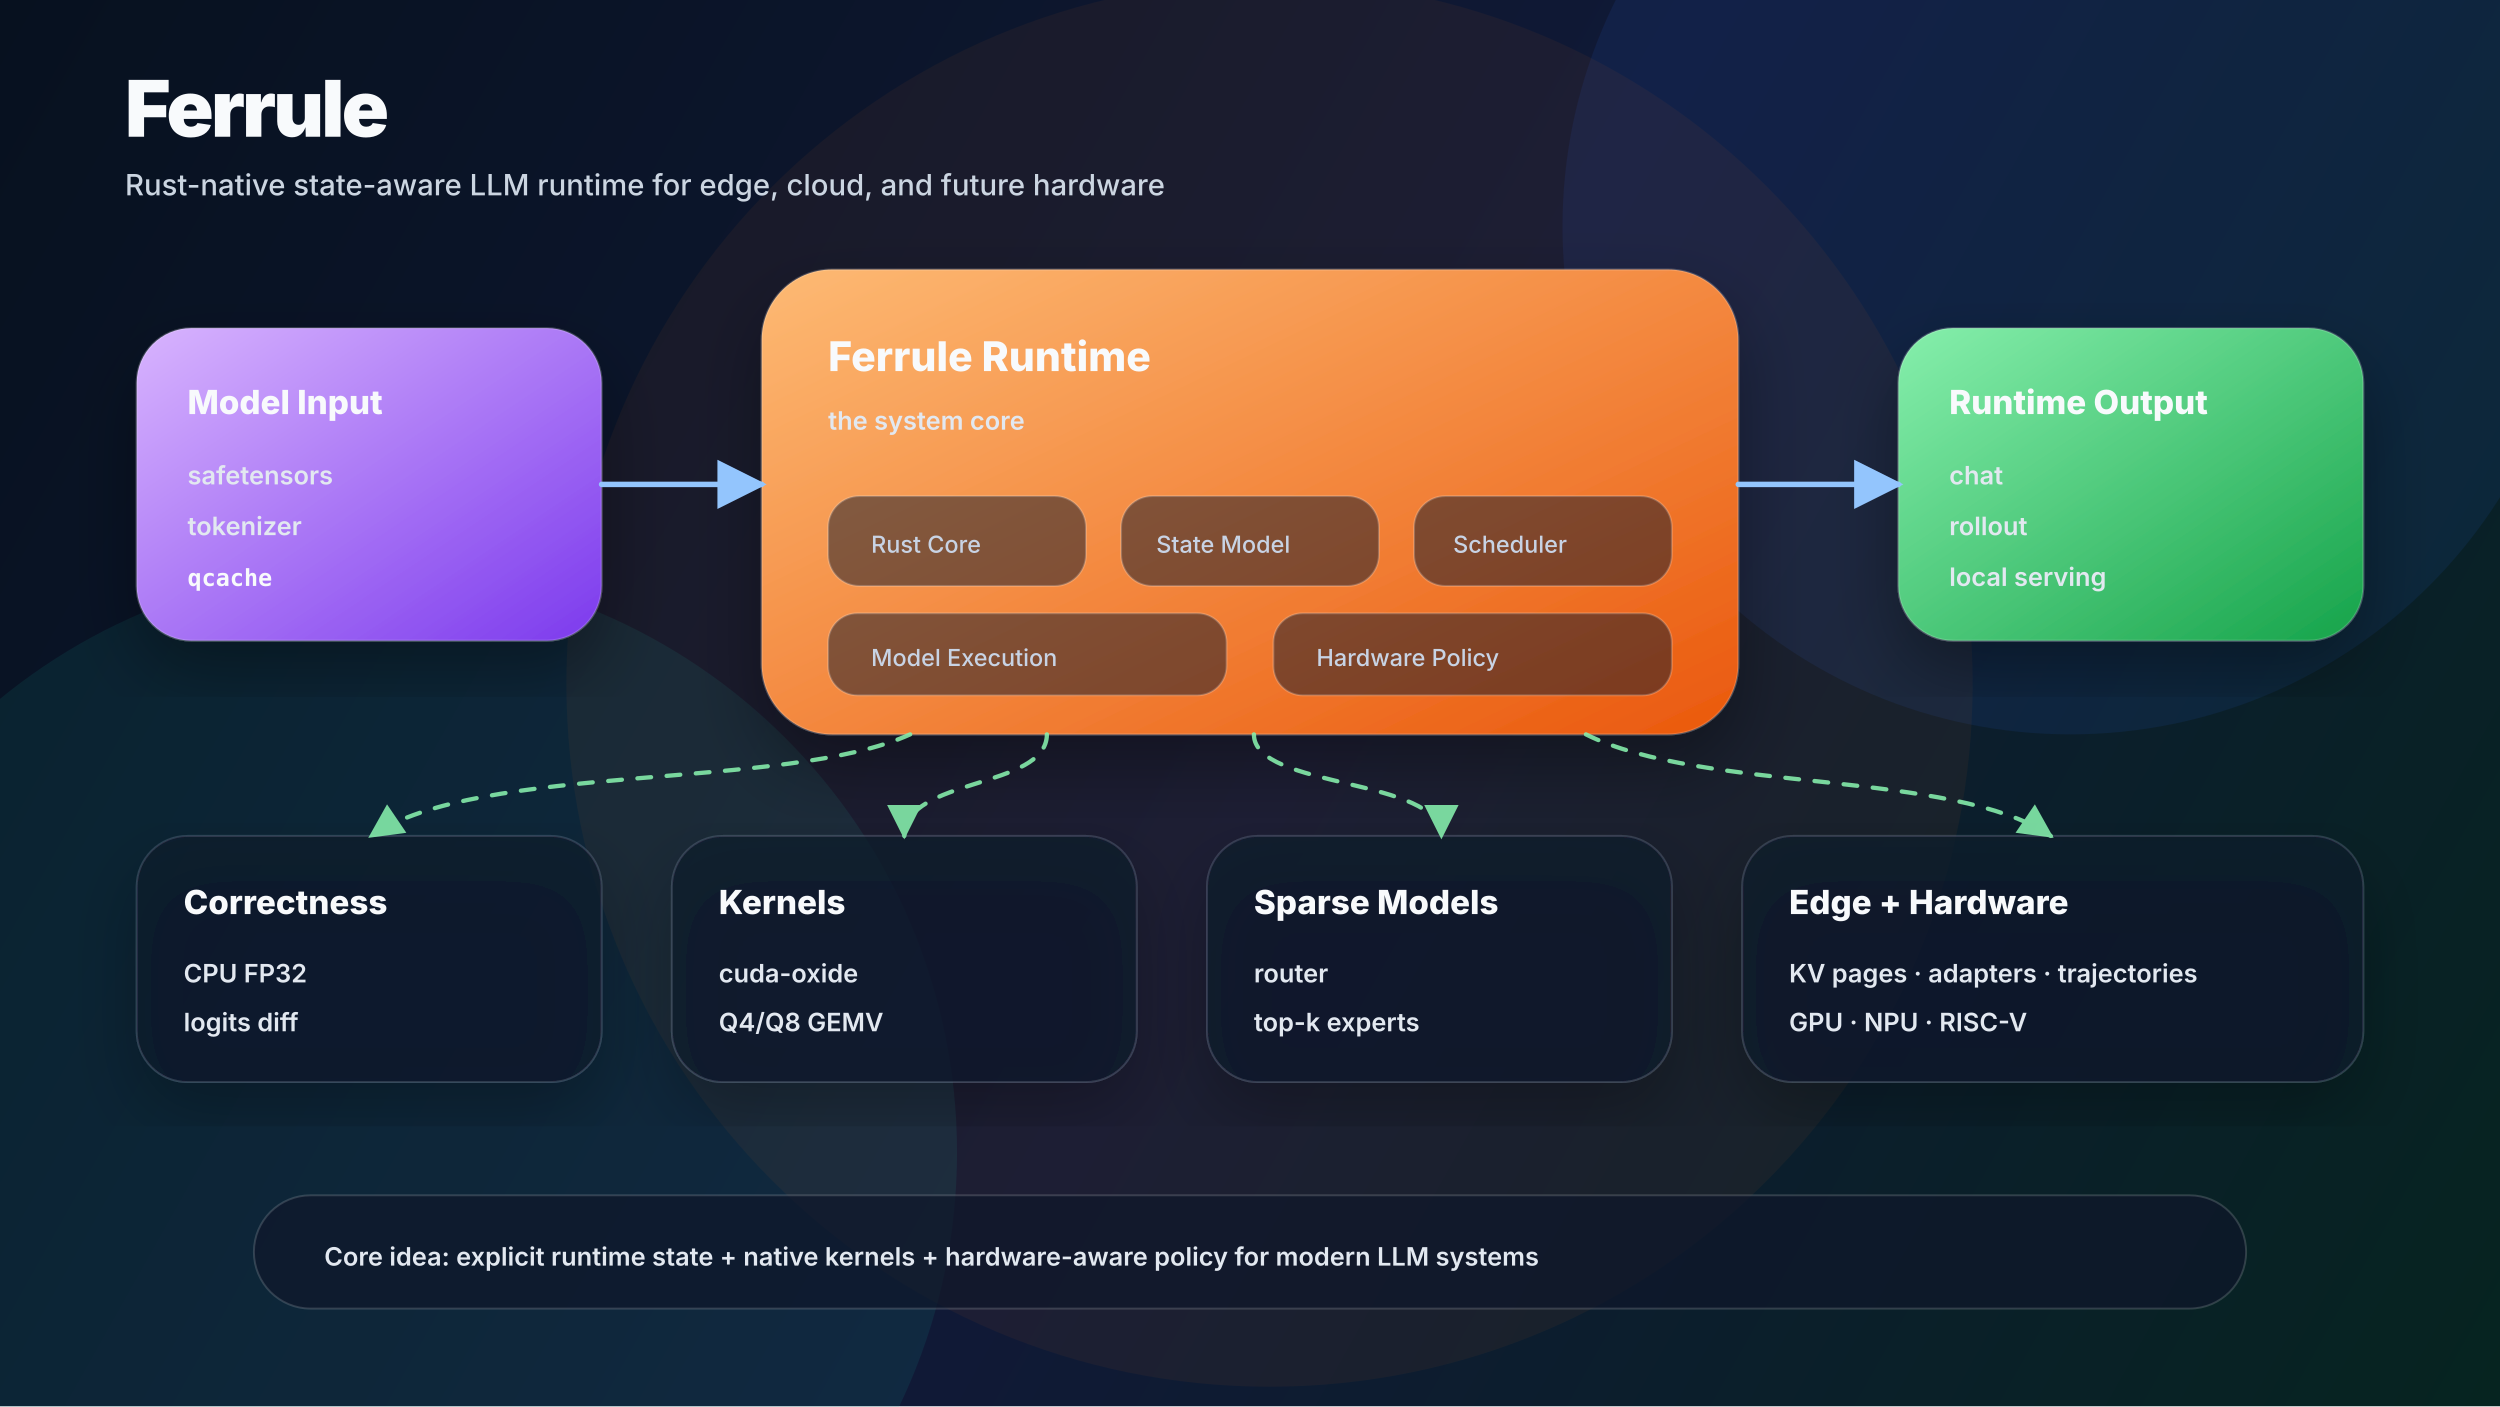
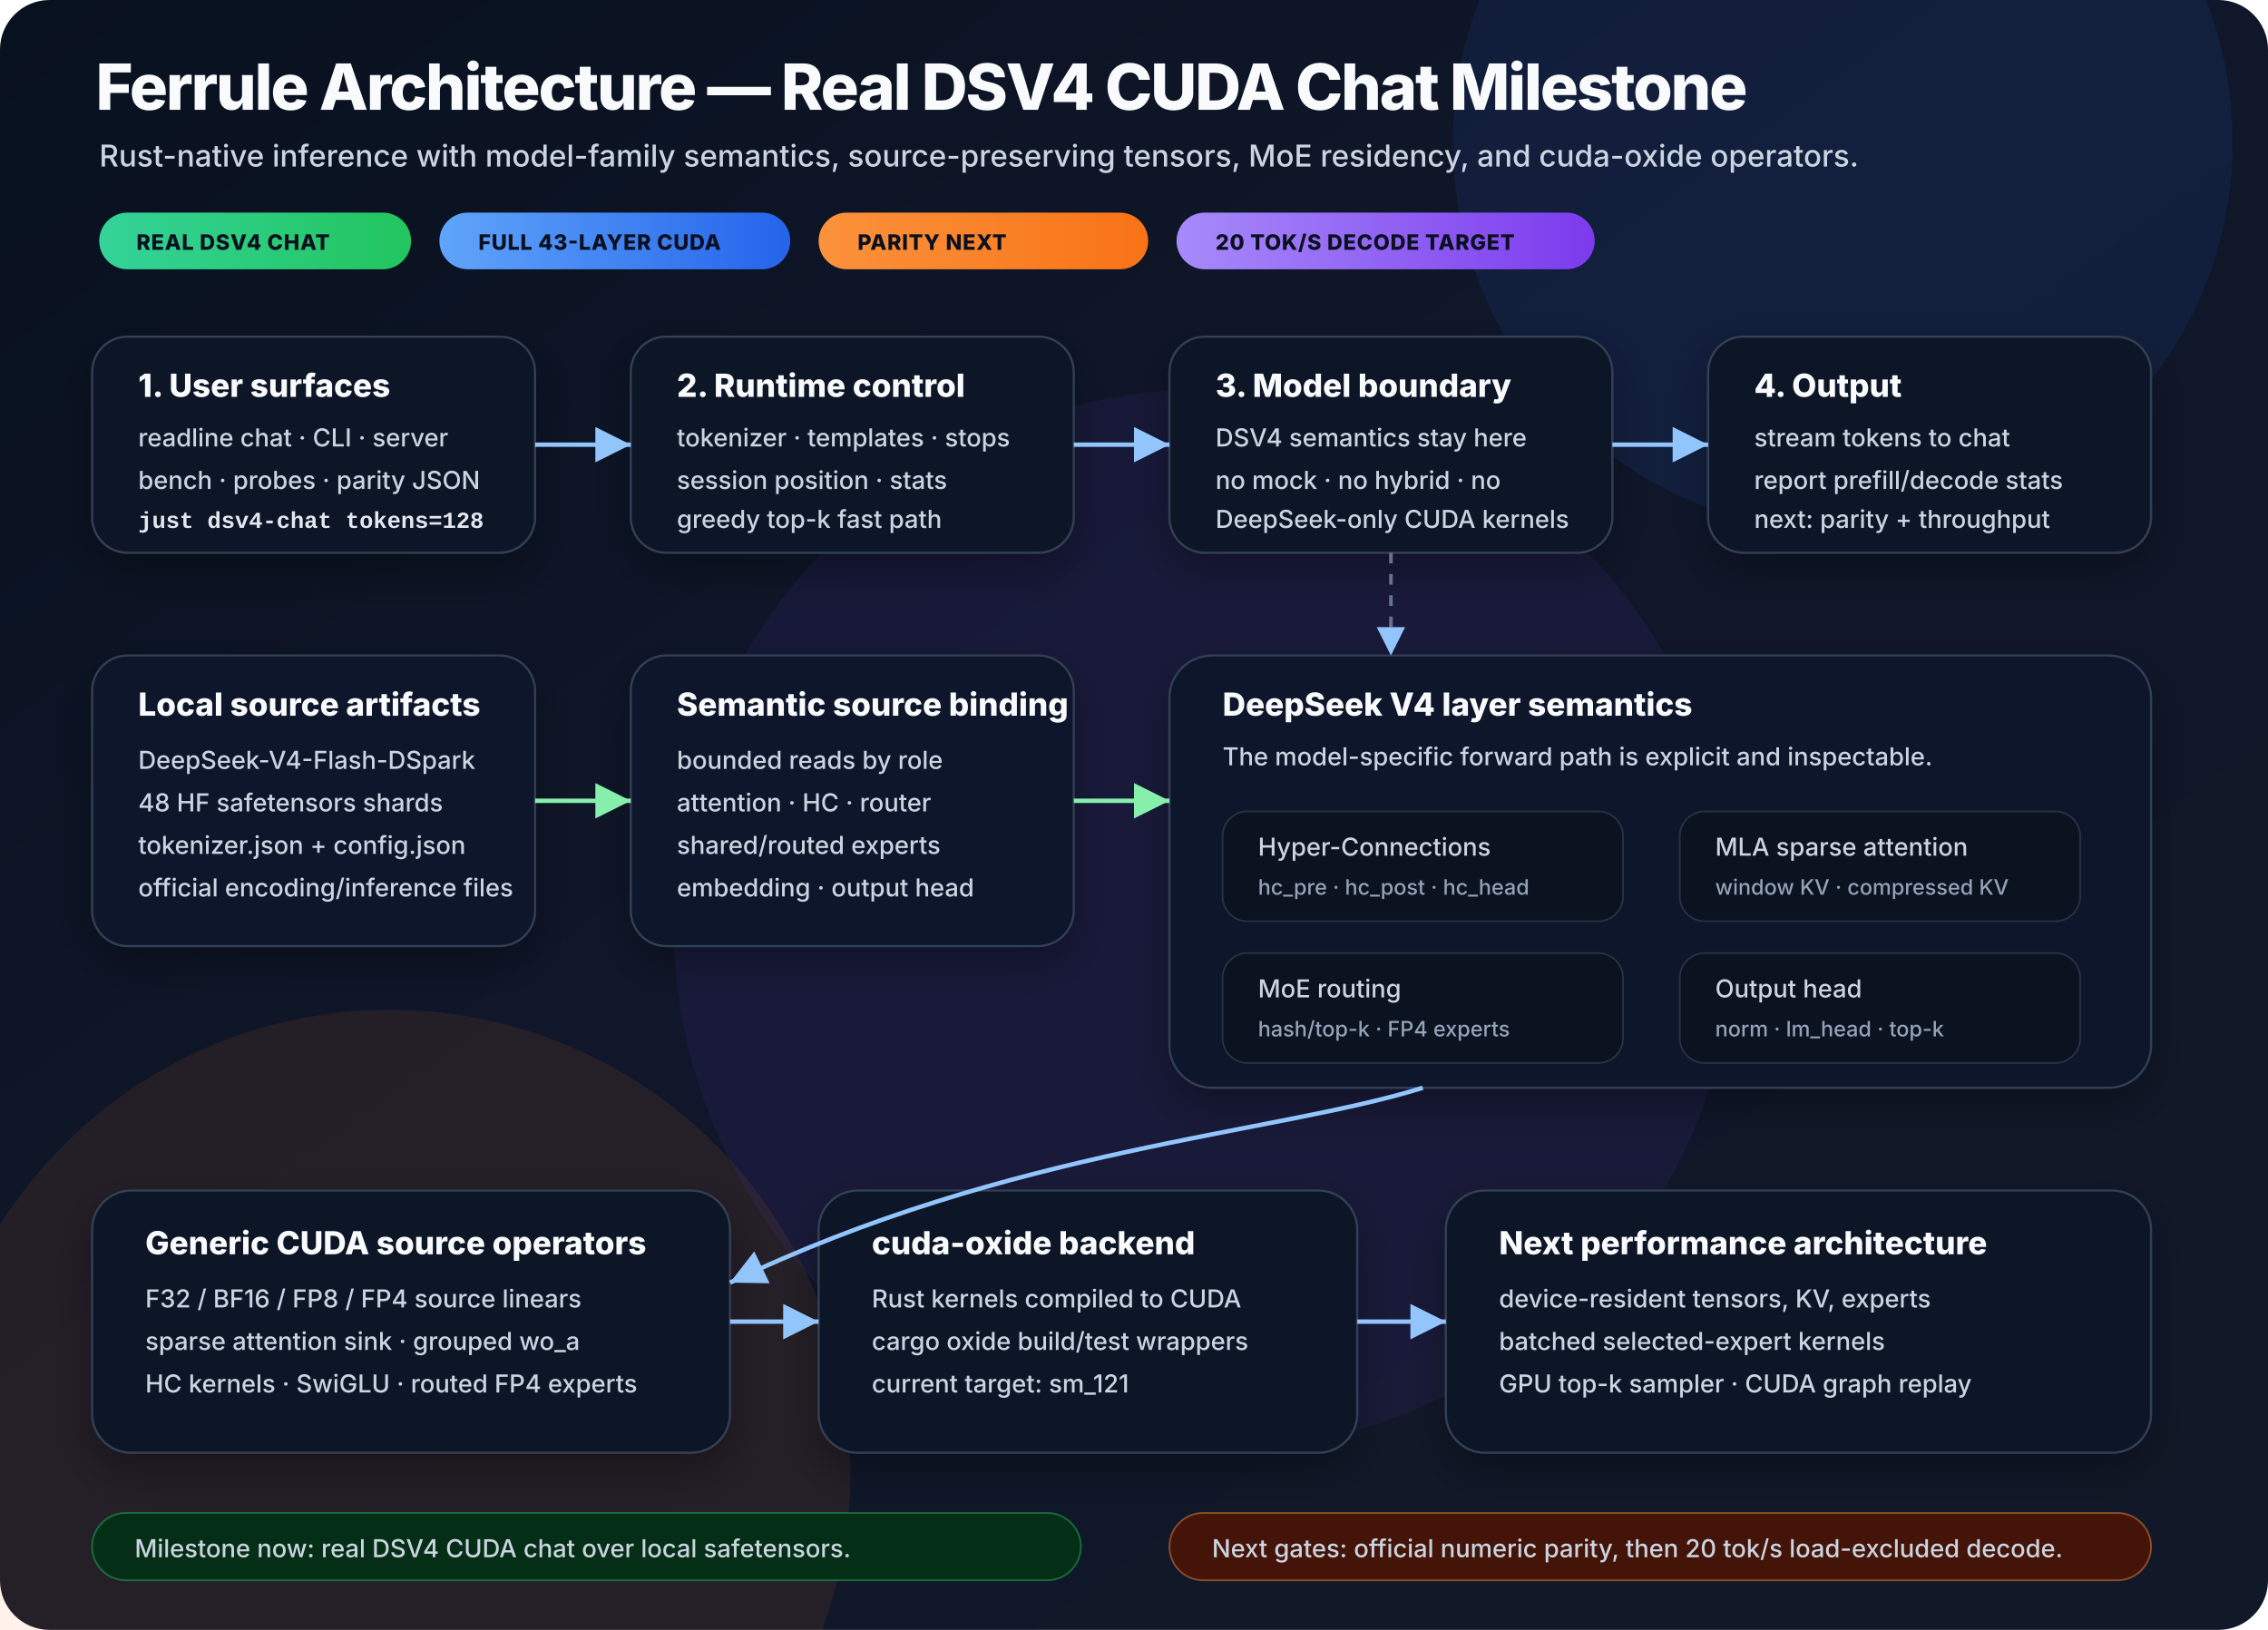
- <svg xmlns="http://www.w3.org/2000/svg" width="1280" height="720" viewBox="0 0 1280 720" fill="none" role="img" aria-labelledby="title desc">
+ <svg xmlns="http://www.w3.org/2000/svg" width="1280" height="920" viewBox="0 0 1280 920" role="img" aria-labelledby="title desc">
  <defs>
-     <linearGradient id="bg" x1="0" y1="0" x2="1280" y2="720" gradientUnits="userSpaceOnUse">
-       <stop stop-color="#07111F" />
-       <stop offset="0.52" stop-color="#101936" />
-       <stop offset="1" stop-color="#062420" />
+     <linearGradient id="bg" x1="0" x2="1" y1="0" y2="1">
+       <stop offset="0" stop-color="#08111f" />
+       <stop offset="0.45" stop-color="#10172a" />
+       <stop offset="1" stop-color="#111827" />
    </linearGradient>
-     <linearGradient id="core" x1="0" y1="0" x2="1" y2="1">
-       <stop stop-color="#FDBA74" />
-       <stop offset="1" stop-color="#EA580C" />
+     <linearGradient id="orange" x1="0" x2="1">
+       <stop offset="0" stop-color="#fb923c" />
+       <stop offset="1" stop-color="#f97316" />
    </linearGradient>
-     <linearGradient id="blue" x1="0" y1="0" x2="1" y2="1">
-       <stop stop-color="#93C5FD" />
-       <stop offset="1" stop-color="#2563EB" />
+     <linearGradient id="green" x1="0" x2="1">
+       <stop offset="0" stop-color="#34d399" />
+       <stop offset="1" stop-color="#22c55e" />
    </linearGradient>
-     <linearGradient id="purple" x1="0" y1="0" x2="1" y2="1">
-       <stop stop-color="#D8B4FE" />
-       <stop offset="1" stop-color="#7C3AED" />
+     <linearGradient id="blue" x1="0" x2="1">
+       <stop offset="0" stop-color="#60a5fa" />
+       <stop offset="1" stop-color="#2563eb" />
    </linearGradient>
-     <linearGradient id="green" x1="0" y1="0" x2="1" y2="1">
-       <stop stop-color="#86EFAC" />
-       <stop offset="1" stop-color="#16A34A" />
+     <linearGradient id="violet" x1="0" x2="1">
+       <stop offset="0" stop-color="#a78bfa" />
+       <stop offset="1" stop-color="#7c3aed" />
    </linearGradient>
-     <linearGradient id="cyan" x1="0" y1="0" x2="1" y2="1">
-       <stop stop-color="#67E8F9" />
-       <stop offset="1" stop-color="#0891B2" />
+     <linearGradient id="cyan" x1="0" x2="1">
+       <stop offset="0" stop-color="#67e8f9" />
+       <stop offset="1" stop-color="#0891b2" />
    </linearGradient>
-     <linearGradient id="amber" x1="0" y1="0" x2="1" y2="1">
-       <stop stop-color="#FDE68A" />
-       <stop offset="1" stop-color="#D97706" />
-     </linearGradient>
-     <filter id="shadow" x="-18%" y="-18%" width="136%" height="136%">
-       <feDropShadow dx="0" dy="16" stdDeviation="18" flood-color="#000000" flood-opacity="0.34" />
+     <filter id="shadow" x="-15%" y="-20%" width="130%" height="150%">
+       <feDropShadow dx="0" dy="10" stdDeviation="12" flood-color="#000000" flood-opacity="0.32" />
    </filter>
-     <marker id="arrow" viewBox="0 0 10 10" refX="9" refY="5" markerWidth="9" markerHeight="9" orient="auto-start-reverse">
-       <path d="M0 0 L10 5 L0 10 z" fill="#93C5FD" />
+     <marker id="arrow" markerWidth="12" markerHeight="12" refX="10" refY="6" orient="auto" markerUnits="strokeWidth">
+       <path d="M2,2 L10,6 L2,10 Z" fill="#93c5fd" />
    </marker>
-     <marker id="arrowGreen" viewBox="0 0 10 10" refX="9" refY="5" markerWidth="8" markerHeight="8" orient="auto-start-reverse">
-       <path d="M0 0 L10 5 L0 10 z" fill="#86EFAC" />
+     <marker id="arrowGreen" markerWidth="12" markerHeight="12" refX="10" refY="6" orient="auto" markerUnits="strokeWidth">
+       <path d="M2,2 L10,6 L2,10 Z" fill="#86efac" />
    </marker>
    <style>
-       .title { font: 850 40px Inter, ui-sans-serif, system-ui, -apple-system, Segoe UI, sans-serif; fill: #F8FAFC; letter-spacing: -0.035em; }
-       .subtitle { font: 520 15px Inter, ui-sans-serif, system-ui, -apple-system, Segoe UI, sans-serif; fill: #CBD5E1; }
-       .label { font: 780 21px Inter, ui-sans-serif, system-ui, -apple-system, Segoe UI, sans-serif; fill: #F8FAFC; }
-       .cardLabel { font: 760 17px Inter, ui-sans-serif, system-ui, -apple-system, Segoe UI, sans-serif; fill: #F8FAFC; }
-       .small { font: 560 13px Inter, ui-sans-serif, system-ui, -apple-system, Segoe UI, sans-serif; fill: #E2E8F0; }
-       .tiny { font: 540 12px Inter, ui-sans-serif, system-ui, -apple-system, Segoe UI, sans-serif; fill: #C8D3E4; }
-       .mono { font: 700 12px ui-monospace, SFMono-Regular, Menlo, Monaco, Consolas, monospace; fill: #F8FAFC; }
-       .card { filter: url(#shadow); stroke: rgba(255,255,255,.18); stroke-width: 1; }
-       .panel { fill: rgba(15,23,42,.76); stroke: rgba(148,163,184,.24); stroke-width: 1; filter: url(#shadow); }
-       .pill { fill: rgba(15,23,42,.50); stroke: rgba(255,255,255,.20); stroke-width: 1; }
-       .flow { stroke: #93C5FD; stroke-width: 2.8; marker-end: url(#arrow); fill: none; stroke-linecap: round; stroke-linejoin: round; }
-       .softFlow { stroke: #86EFAC; stroke-width: 2.2; marker-end: url(#arrowGreen); fill: none; stroke-linecap: round; stroke-linejoin: round; opacity: .88; }
-       .dash { stroke-dasharray: 7 8; }
+       .bg { fill: url(#bg); }
+       .title { fill: #f8fafc; font: 800 36px ui-sans-serif, system-ui, -apple-system, BlinkMacSystemFont, "Segoe UI", sans-serif; letter-spacing: -0.03em; }
+       .subtitle { fill: #cbd5e1; font: 500 17px ui-sans-serif, system-ui, -apple-system, BlinkMacSystemFont, "Segoe UI", sans-serif; }
+       .label { fill: #f8fafc; font: 800 18px ui-sans-serif, system-ui, -apple-system, BlinkMacSystemFont, "Segoe UI", sans-serif; }
+       .small { fill: #cbd5e1; font: 500 14px ui-sans-serif, system-ui, -apple-system, BlinkMacSystemFont, "Segoe UI", sans-serif; }
+       .tiny { fill: #94a3b8; font: 500 12px ui-sans-serif, system-ui, -apple-system, BlinkMacSystemFont, "Segoe UI", sans-serif; }
+       .mono { fill: #e2e8f0; font: 600 13px ui-monospace, SFMono-Regular, Menlo, Monaco, Consolas, "Liberation Mono", monospace; }
+       .card { fill: #111827; stroke: #334155; stroke-width: 1.2; filter: url(#shadow); }
+       .card2 { fill: #0f172a; stroke: #334155; stroke-width: 1.2; filter: url(#shadow); }
+       .soft { fill: #0b1220; stroke: #263244; stroke-width: 1; }
+       .pillText { fill: #0b1020; font: 800 12px ui-sans-serif, system-ui, -apple-system, BlinkMacSystemFont, "Segoe UI", sans-serif; letter-spacing: .03em; }
+       .arrow { stroke: #93c5fd; stroke-width: 2.5; fill: none; marker-end: url(#arrow); }
+       .arrowGreen { stroke: #86efac; stroke-width: 2.5; fill: none; marker-end: url(#arrowGreen); }
+       .arrowDim { stroke: #64748b; stroke-width: 2; fill: none; stroke-dasharray: 6 6; marker-end: url(#arrow); }
    </style>
  </defs>
-   <rect width="1280" height="720" fill="url(#bg)" />
-   <circle cx="1060" cy="116" r="260" fill="#2563EB" opacity="0.10" />
-   <circle cx="190" cy="590" r="300" fill="#14B8A6" opacity="0.10" />
-   <circle cx="650" cy="350" r="360" fill="#F97316" opacity="0.055" />
-   <text x="64" y="70" class="title">Ferrule</text>
-   <text x="64" y="100" class="subtitle">Rust-native state-aware LLM runtime for edge, cloud, and future hardware</text>
-   <g transform="translate(390 138)">
-     <rect class="card" width="500" height="238" rx="36" fill="url(#core)" />
-     <text x="34" y="52" class="label">Ferrule Runtime</text>
-     <text x="34" y="82" class="small">the system core</text>
-     <g transform="translate(34 116)">
-       <rect class="pill" width="132" height="46" rx="16" />
-       <text x="22" y="29" class="tiny">Rust Core</text>
-     </g>
-     <g transform="translate(184 116)">
-       <rect class="pill" width="132" height="46" rx="16" />
-       <text x="18" y="29" class="tiny">State Model</text>
-     </g>
-     <g transform="translate(334 116)">
-       <rect class="pill" width="132" height="46" rx="16" />
-       <text x="20" y="29" class="tiny">Scheduler</text>
-     </g>
-     <g transform="translate(34 176)">
-       <rect class="pill" width="204" height="42" rx="15" />
-       <text x="22" y="27" class="tiny">Model Execution</text>
-     </g>
-     <g transform="translate(262 176)">
-       <rect class="pill" width="204" height="42" rx="15" />
-       <text x="22" y="27" class="tiny">Hardware Policy</text>
-     </g>
-   </g>
-   <g transform="translate(70 168)">
-     <rect class="card" width="238" height="160" rx="28" fill="url(#purple)" />
-     <text x="26" y="44" class="cardLabel">Model Input</text>
-     <text x="26" y="80" class="small">safetensors</text>
-     <text x="26" y="106" class="small">tokenizer</text>
-     <text x="26" y="132" class="mono">qcache</text>
-   </g>
-   <g transform="translate(972 168)">
-     <rect class="card" width="238" height="160" rx="28" fill="url(#green)" />
-     <text x="26" y="44" class="cardLabel">Runtime Output</text>
-     <text x="26" y="80" class="small">chat</text>
-     <text x="26" y="106" class="small">rollout</text>
-     <text x="26" y="132" class="small">local serving</text>
-   </g>
-   <path class="flow" d="M308 248 C344 248 354 248 390 248" />
-   <path class="flow" d="M890 248 C926 248 936 248 972 248" />
-   <g transform="translate(70 428)">
-     <rect class="panel" width="238" height="126" rx="26" stroke="rgba(147,197,253,.38)" />
-     <text x="24" y="40" class="cardLabel">Correctness</text>
-     <text x="24" y="75" class="small">CPU FP32</text>
-     <text x="24" y="100" class="small">logits diff</text>
-   </g>
-   <g transform="translate(344 428)">
-     <rect class="panel" width="238" height="126" rx="26" stroke="rgba(34,211,238,.44)" />
-     <text x="24" y="40" class="cardLabel">Kernels</text>
-     <text x="24" y="75" class="small">cuda-oxide</text>
-     <text x="24" y="100" class="small">Q4/Q8 GEMV</text>
-   </g>
-   <g transform="translate(618 428)">
-     <rect class="panel" width="238" height="126" rx="26" stroke="rgba(253,230,138,.44)" />
-     <text x="24" y="40" class="cardLabel">Sparse Models</text>
-     <text x="24" y="75" class="small">router</text>
-     <text x="24" y="100" class="small">top-k experts</text>
-   </g>
-   <g transform="translate(892 428)">
-     <rect class="panel" width="318" height="126" rx="26" stroke="rgba(134,239,172,.44)" />
-     <text x="24" y="40" class="cardLabel">Edge + Hardware</text>
-     <text x="24" y="75" class="small">KV pages · adapters · trajectories</text>
-     <text x="24" y="100" class="small">GPU · NPU · RISC-V</text>
-   </g>
-   <path class="softFlow dash" d="M642 376 C642 404 738 398 738 428" />
-   <path class="softFlow dash" d="M536 376 C536 404 463 398 463 428" />
-   <path class="softFlow dash" d="M466 376 C402 405 246 390 190 428" />
-   <path class="softFlow dash" d="M812 376 C872 406 1000 394 1050 428" />
-   <g transform="translate(130 612)">
-     <rect width="1020" height="58" rx="29" fill="rgba(15,23,42,.72)" stroke="rgba(255,255,255,.16)" />
-     <text x="36" y="36" class="small">Core idea: explicit runtime state + native kernels + hardware-aware policy for modern LLM systems</text>
-   </g>
+   <rect class="bg" x="0" y="0" width="1280" height="920" rx="28" />
+   <circle cx="1040" cy="80" r="220" fill="#2563eb" opacity="0.10" />
+   <circle cx="220" cy="830" r="260" fill="#f97316" opacity="0.09" />
+   <circle cx="680" cy="520" r="300" fill="#7c3aed" opacity="0.08" />
+   <text x="54" y="62" class="title">Ferrule Architecture — Real DSV4 CUDA Chat Milestone</text>
+   <text x="56" y="94" class="subtitle">Rust-native inference with model-family semantics, source-preserving tensors, MoE residency, and cuda-oxide operators.</text>
+   <rect x="56" y="120" width="176" height="32" rx="16" fill="url(#green)" />
+   <text x="77" y="141" class="pillText">REAL DSV4 CHAT</text>
+   <rect x="248" y="120" width="198" height="32" rx="16" fill="url(#blue)" />
+   <text x="270" y="141" class="pillText">FULL 43-LAYER CUDA</text>
+   <rect x="462" y="120" width="186" height="32" rx="16" fill="url(#orange)" />
+   <text x="484" y="141" class="pillText">PARITY NEXT</text>
+   <rect x="664" y="120" width="236" height="32" rx="16" fill="url(#violet)" />
+   <text x="686" y="141" class="pillText">20 TOK/S DECODE TARGET</text>
+   <rect class="card" x="52" y="190" width="250" height="122" rx="20" />
+   <text x="78" y="224" class="label">1. User surfaces</text>
+   <text x="78" y="252" class="small">readline chat · CLI · server</text>
+   <text x="78" y="276" class="small">bench · probes · parity JSON</text>
+   <text x="78" y="298" class="mono">just dsv4-chat tokens=128</text>
+   <rect class="card" x="356" y="190" width="250" height="122" rx="20" />
+   <text x="382" y="224" class="label">2. Runtime control</text>
+   <text x="382" y="252" class="small">tokenizer · templates · stops</text>
+   <text x="382" y="276" class="small">session position · stats</text>
+   <text x="382" y="298" class="small">greedy top-k fast path</text>
+   <rect class="card" x="660" y="190" width="250" height="122" rx="20" />
+   <text x="686" y="224" class="label">3. Model boundary</text>
+   <text x="686" y="252" class="small">DSV4 semantics stay here</text>
+   <text x="686" y="276" class="small">no mock · no hybrid · no</text>
+   <text x="686" y="298" class="small">DeepSeek-only CUDA kernels</text>
+   <rect class="card" x="964" y="190" width="250" height="122" rx="20" />
+   <text x="990" y="224" class="label">4. Output</text>
+   <text x="990" y="252" class="small">stream tokens to chat</text>
+   <text x="990" y="276" class="small">report prefill/decode stats</text>
+   <text x="990" y="298" class="small">next: parity + throughput</text>
+   <path class="arrow" d="M302 251 C324 251 334 251 356 251" />
+   <path class="arrow" d="M606 251 C628 251 638 251 660 251" />
+   <path class="arrow" d="M910 251 C932 251 942 251 964 251" />
+   <rect class="card2" x="52" y="370" width="250" height="164" rx="20" />
+   <text x="78" y="404" class="label">Local source artifacts</text>
+   <text x="78" y="434" class="small">DeepSeek-V4-Flash-DSpark</text>
+   <text x="78" y="458" class="small">48 HF safetensors shards</text>
+   <text x="78" y="482" class="small">tokenizer.json + config.json</text>
+   <text x="78" y="506" class="small">official encoding/inference files</text>
+   <rect class="card2" x="356" y="370" width="250" height="164" rx="20" />
+   <text x="382" y="404" class="label">Semantic source binding</text>
+   <text x="382" y="434" class="small">bounded reads by role</text>
+   <text x="382" y="458" class="small">attention · HC · router</text>
+   <text x="382" y="482" class="small">shared/routed experts</text>
+   <text x="382" y="506" class="small">embedding · output head</text>
+   <rect class="card2" x="660" y="370" width="554" height="244" rx="24" />
+   <text x="690" y="404" class="label">DeepSeek V4 layer semantics</text>
+   <text x="690" y="432" class="small">The model-specific forward path is explicit and inspectable.</text>
+   <rect class="soft" x="690" y="458" width="226" height="62" rx="14" />
+   <text x="710" y="483" class="small">Hyper-Connections</text>
+   <text x="710" y="505" class="tiny">hc_pre · hc_post · hc_head</text>
+   <rect class="soft" x="948" y="458" width="226" height="62" rx="14" />
+   <text x="968" y="483" class="small">MLA sparse attention</text>
+   <text x="968" y="505" class="tiny">window KV · compressed KV</text>
+   <rect class="soft" x="690" y="538" width="226" height="62" rx="14" />
+   <text x="710" y="563" class="small">MoE routing</text>
+   <text x="710" y="585" class="tiny">hash/top-k · FP4 experts</text>
+   <rect class="soft" x="948" y="538" width="226" height="62" rx="14" />
+   <text x="968" y="563" class="small">Output head</text>
+   <text x="968" y="585" class="tiny">norm · lm_head · top-k</text>
+   <path class="arrowGreen" d="M302 452 C324 452 334 452 356 452" />
+   <path class="arrowGreen" d="M606 452 C628 452 638 452 660 452" />
+   <path class="arrowDim" d="M785 312 C785 332 785 348 785 370" />
+   <rect class="card" x="52" y="672" width="360" height="148" rx="22" />
+   <text x="82" y="708" class="label">Generic CUDA source operators</text>
+   <text x="82" y="738" class="small">F32 / BF16 / FP8 / FP4 source linears</text>
+   <text x="82" y="762" class="small">sparse attention sink · grouped wo_a</text>
+   <text x="82" y="786" class="small">HC kernels · SwiGLU · routed FP4 experts</text>
+   <rect class="card" x="462" y="672" width="304" height="148" rx="22" />
+   <text x="492" y="708" class="label">cuda-oxide backend</text>
+   <text x="492" y="738" class="small">Rust kernels compiled to CUDA</text>
+   <text x="492" y="762" class="small">cargo oxide build/test wrappers</text>
+   <text x="492" y="786" class="small">current target: sm_121</text>
+   <rect class="card" x="816" y="672" width="398" height="148" rx="22" />
+   <text x="846" y="708" class="label">Next performance architecture</text>
+   <text x="846" y="738" class="small">device-resident tensors, KV, experts</text>
+   <text x="846" y="762" class="small">batched selected-expert kernels</text>
+   <text x="846" y="786" class="small">GPU top-k sampler · CUDA graph replay</text>
+   <path class="arrow" d="M803 614 C720 640 570 648 412 724" />
+   <path class="arrow" d="M412 746 C432 746 442 746 462 746" />
+   <path class="arrow" d="M766 746 C786 746 796 746 816 746" />
+   <rect x="52" y="854" width="558" height="38" rx="19" fill="#052e16" stroke="#22c55e" stroke-opacity="0.45" />
+   <text x="76" y="879" class="small">Milestone now: real DSV4 CUDA chat over local safetensors.</text>
+   <rect x="660" y="854" width="554" height="38" rx="19" fill="#431407" stroke="#fb923c" stroke-opacity="0.45" />
+   <text x="684" y="879" class="small">Next gates: official numeric parity, then 20 tok/s load-excluded decode.</text>
</svg>
